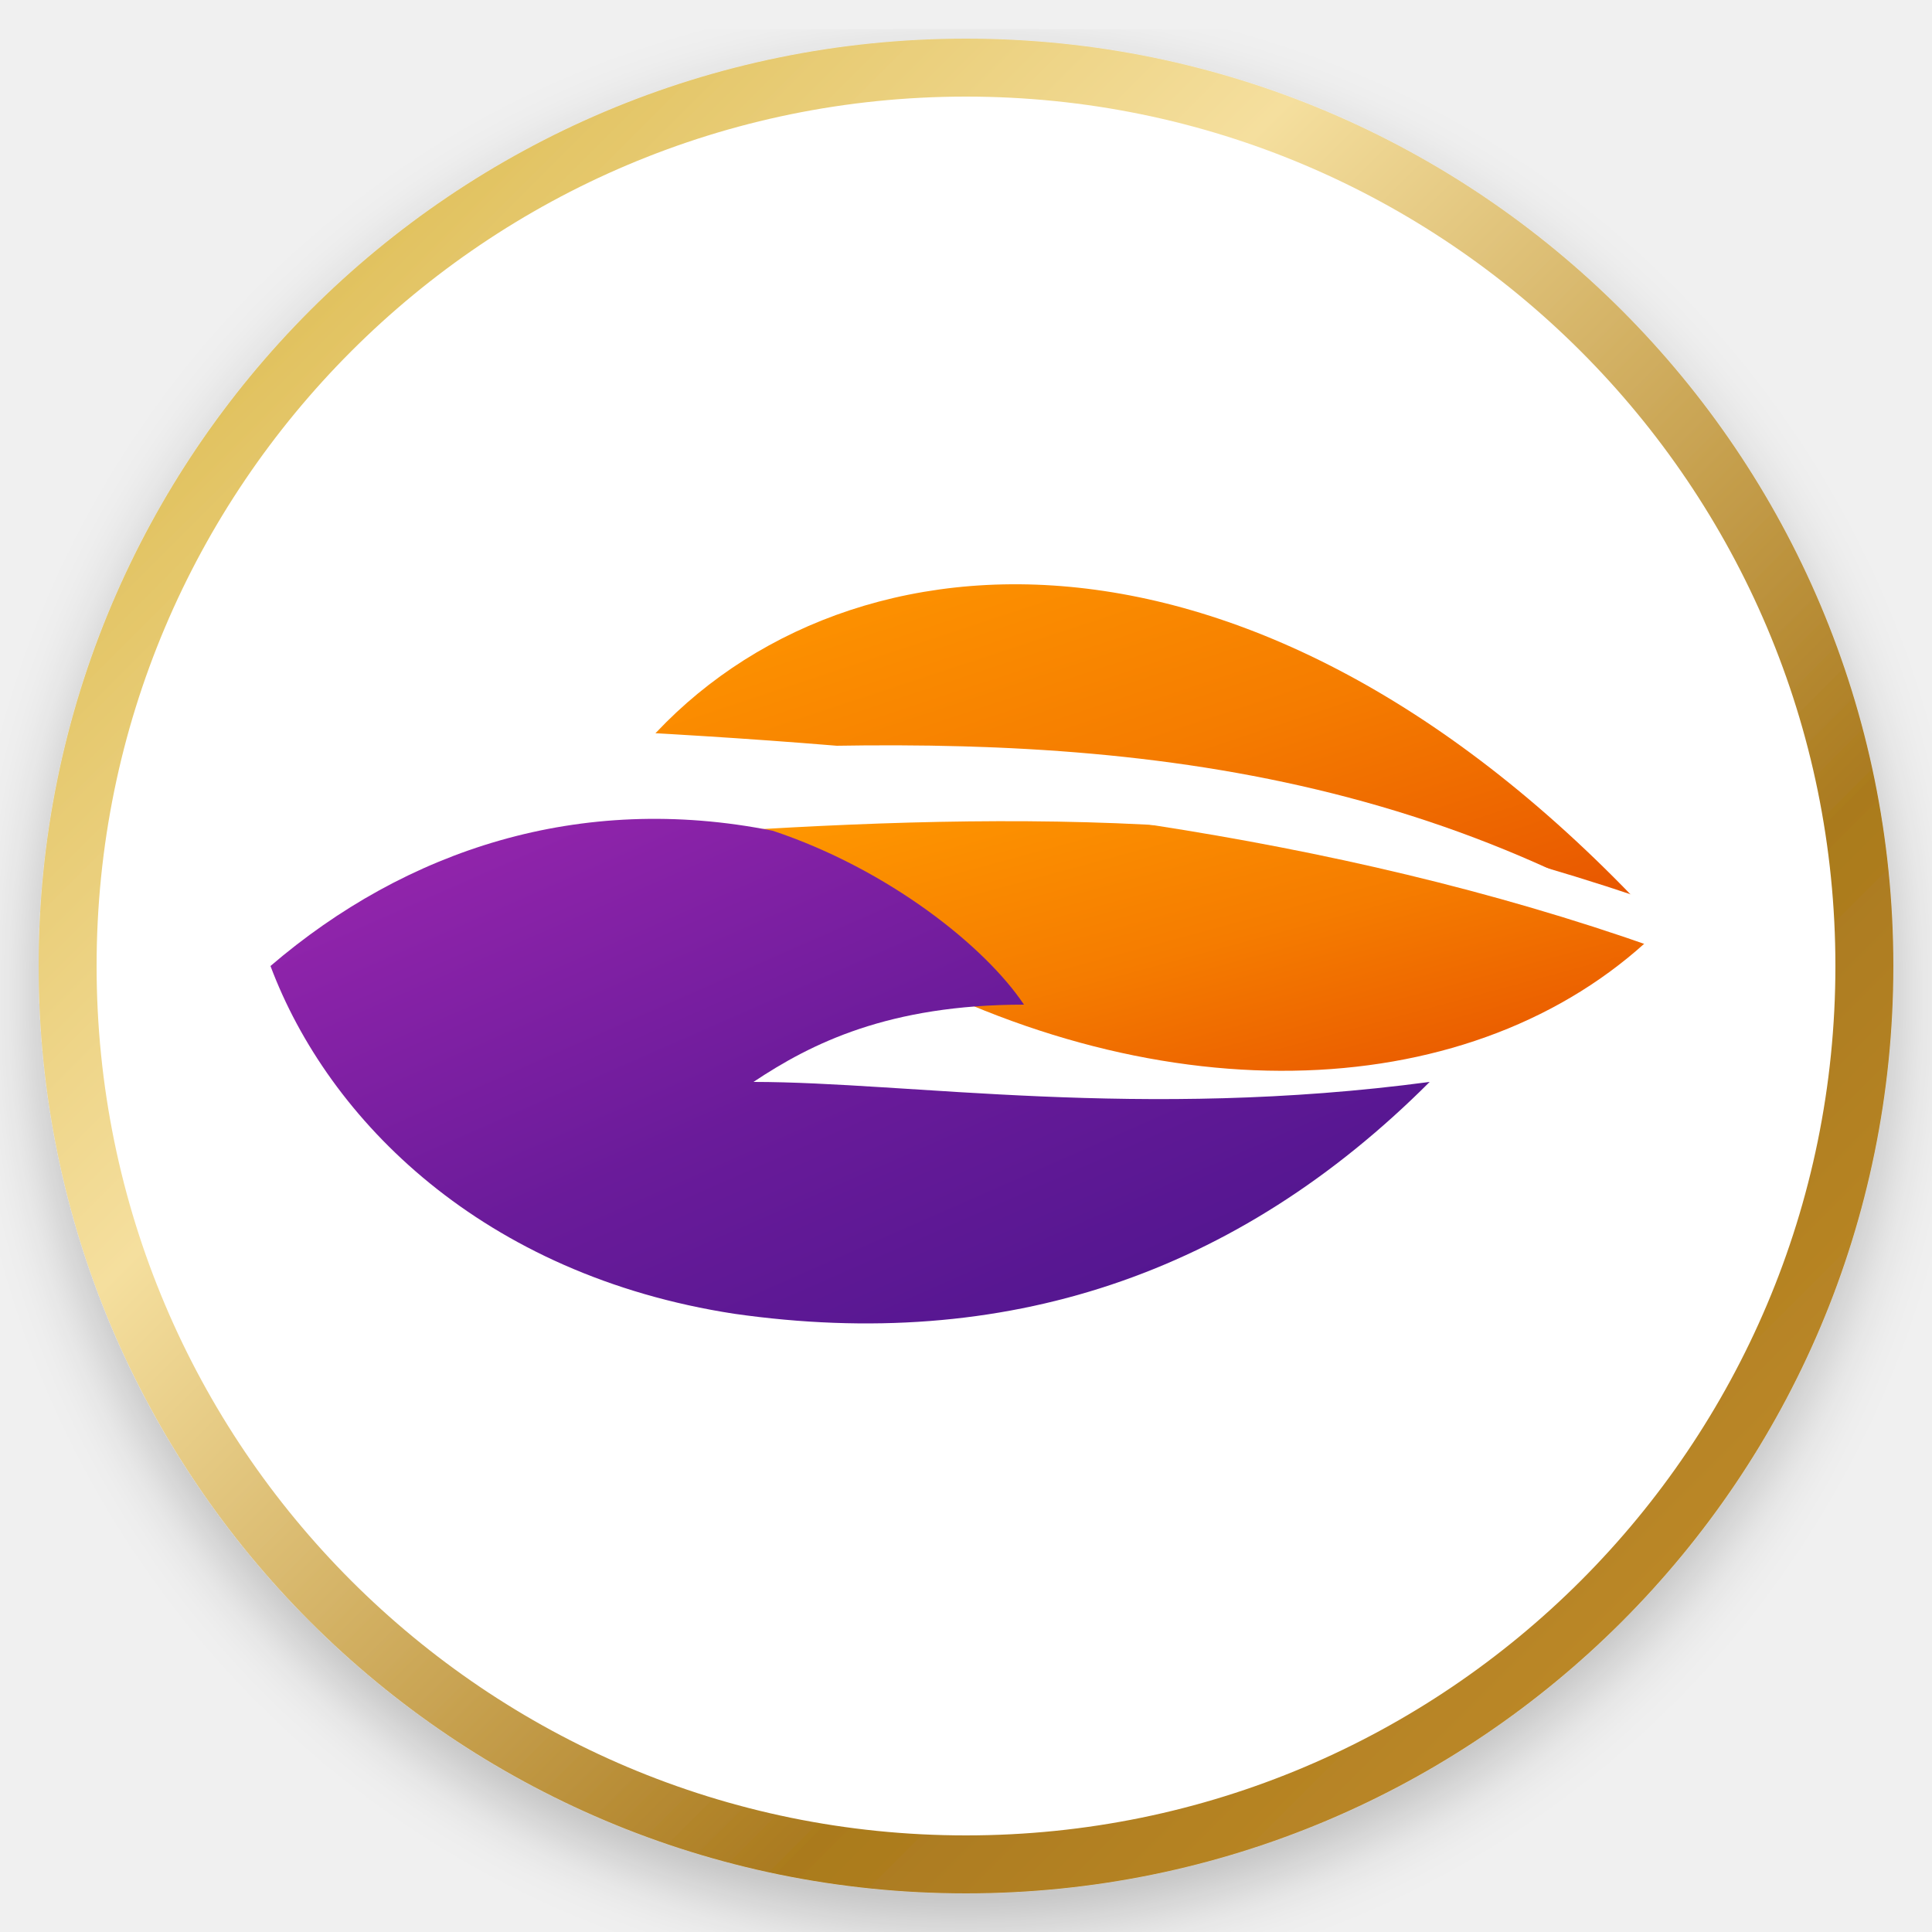
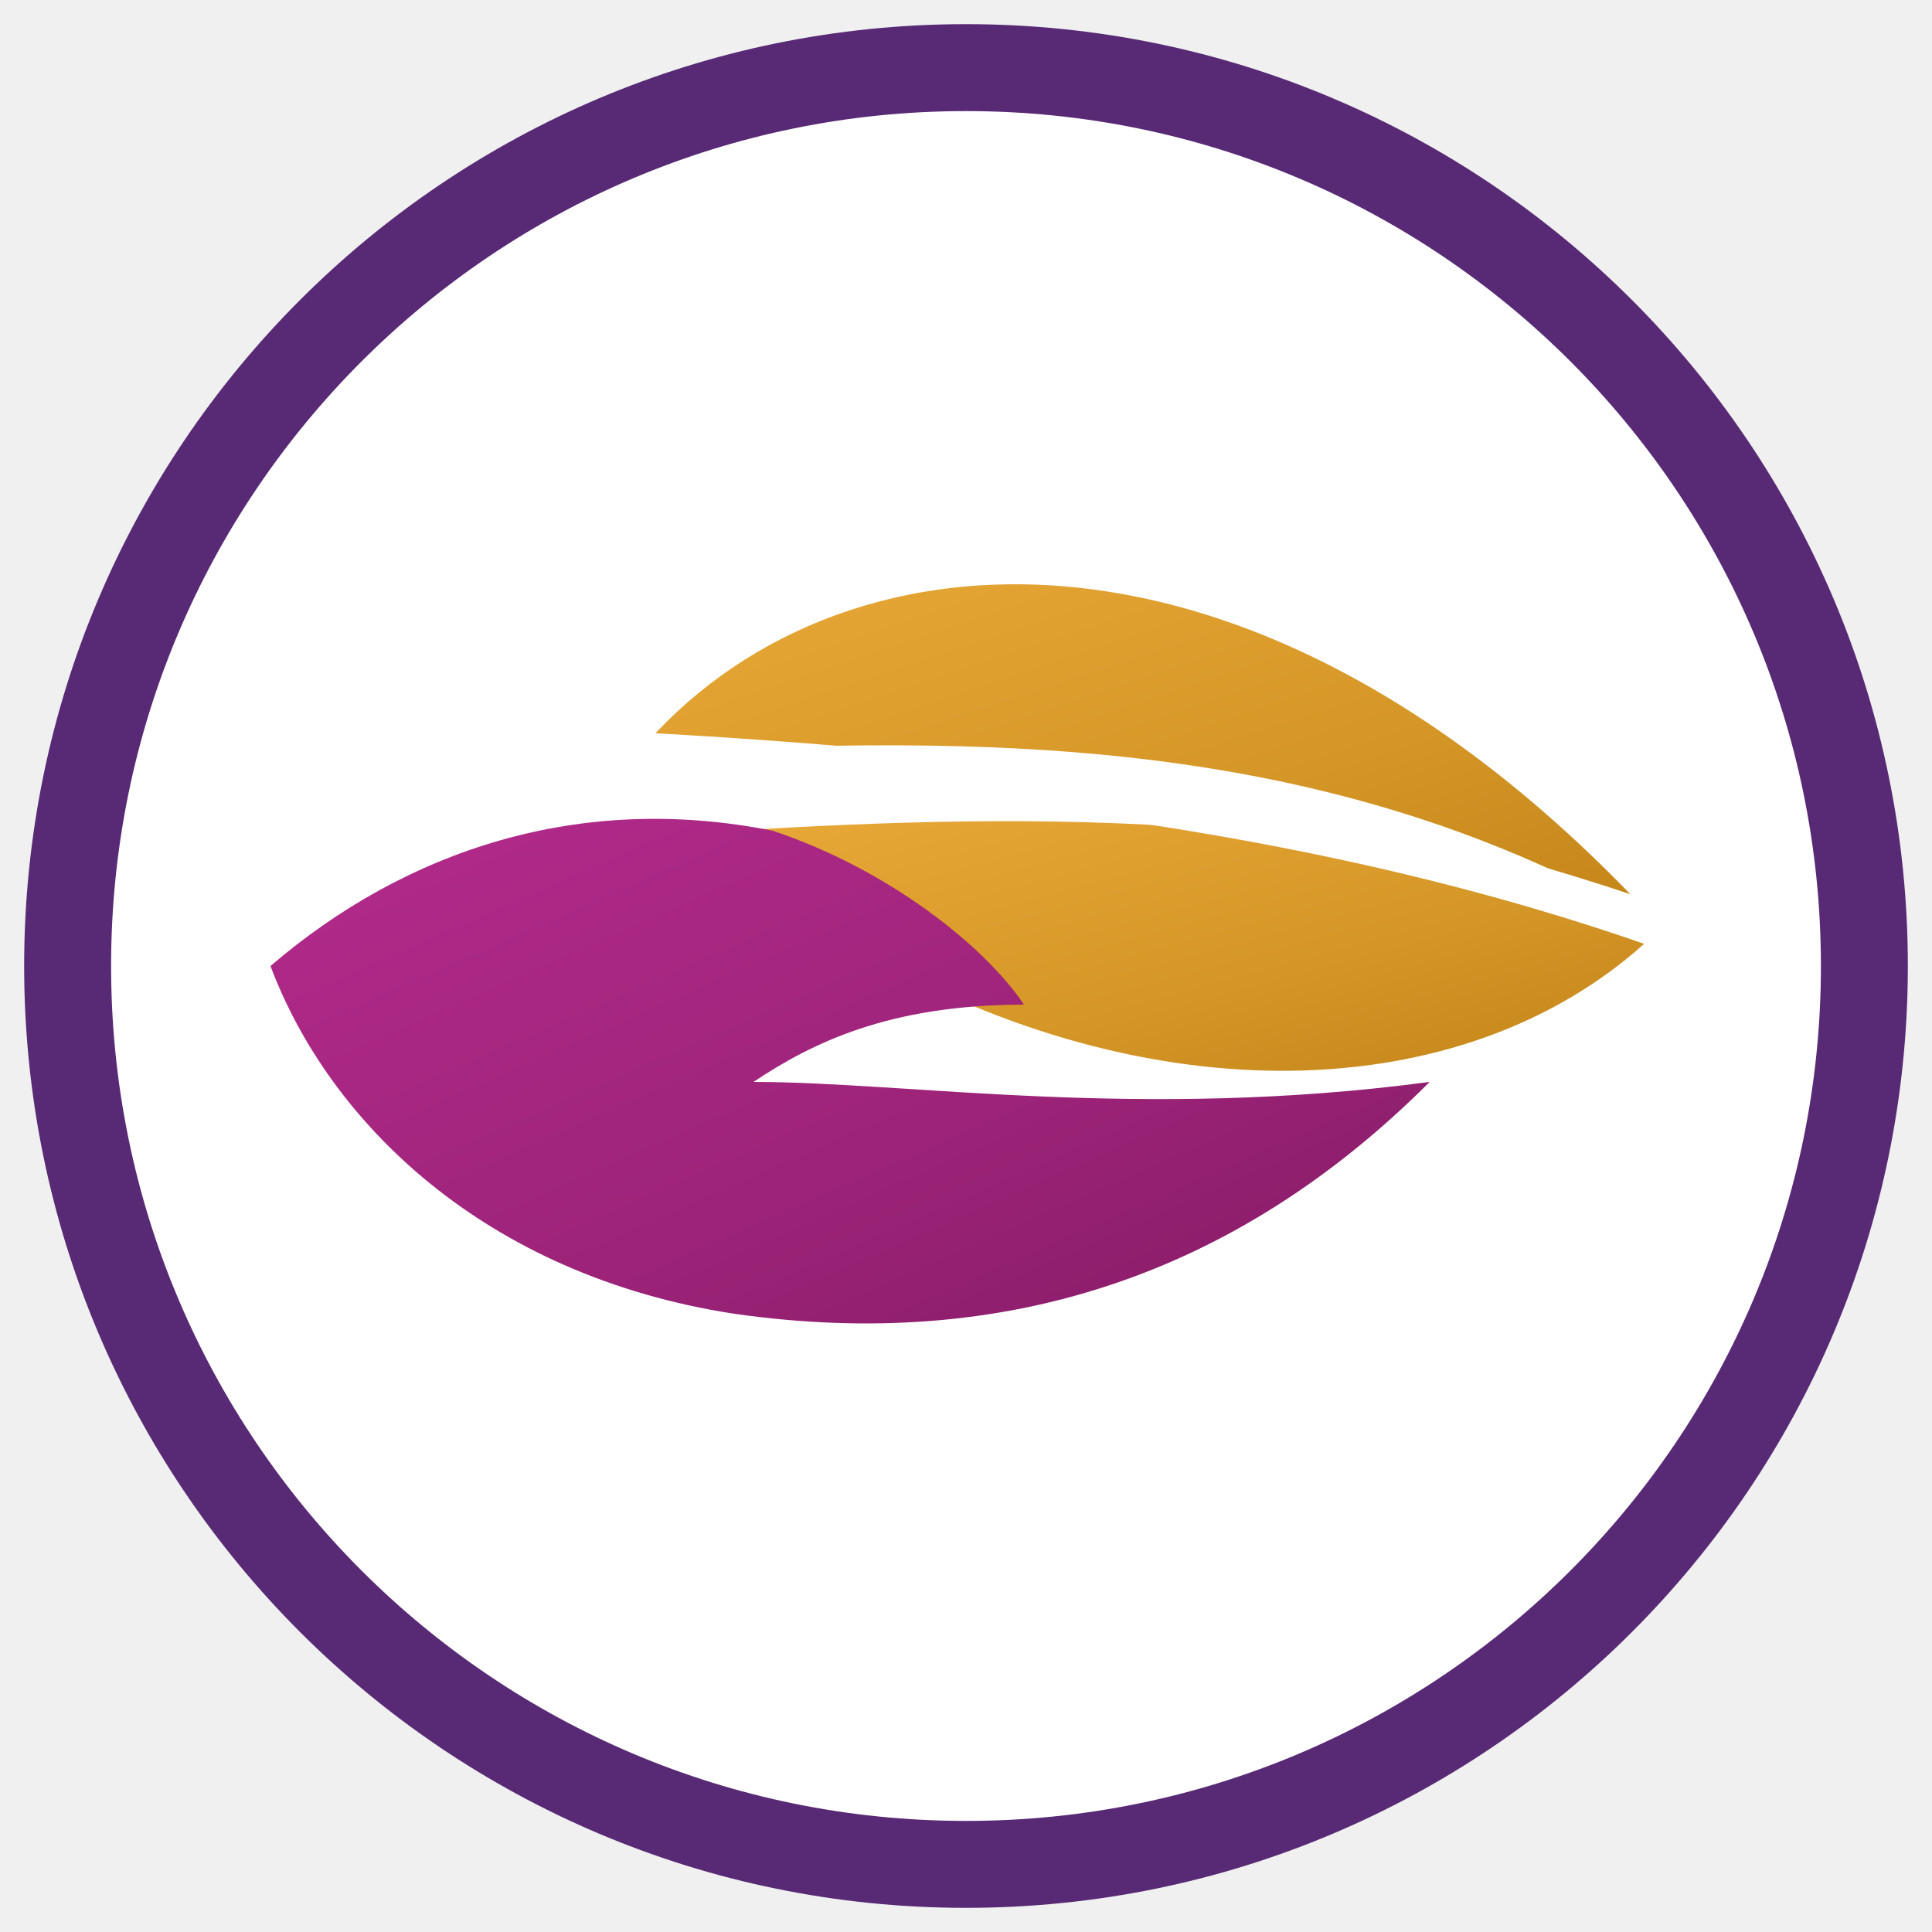
<svg xmlns="http://www.w3.org/2000/svg" viewBox="0 0 100 100" width="100%" height="100%">
  <defs>
-     <linearGradient id="leafOrangeGrad" x1="0%" y1="0%" x2="100%" y2="100%">
-       <stop offset="0%" stop-color="#FF9800" />
-       <stop offset="50%" stop-color="#F57C00" />
-       <stop offset="100%" stop-color="#E65100" />
+     <linearGradient id="leafGoldGrad" x1="0%" y1="0%" x2="100%" y2="100%">
+       <stop offset="0%" stop-color="#E8A838" />
+       <stop offset="60%" stop-color="#D49626" />
+       <stop offset="100%" stop-color="#C28418" />
    </linearGradient>
-     <linearGradient id="handPurpleGrad" x1="0%" y1="0%" x2="100%" y2="100%">
-       <stop offset="0%" stop-color="#9C27B0" />
-       <stop offset="50%" stop-color="#6A1B9A" />
-       <stop offset="100%" stop-color="#4A148C" />
+     <linearGradient id="handMagentaGrad" x1="0%" y1="0%" x2="100%" y2="100%">
+       <stop offset="0%" stop-color="#B32B8C" />
+       <stop offset="60%" stop-color="#9C2378" />
+       <stop offset="100%" stop-color="#841B65" />
    </linearGradient>
-     <linearGradient id="ringGold" x1="0%" y1="0%" x2="100%" y2="100%">
-       <stop offset="0%" stop-color="#D4AF37" />
-       <stop offset="35%" stop-color="#F5DF9E" />
-       <stop offset="70%" stop-color="#AA7A1E" />
-       <stop offset="100%" stop-color="#C8922E" />
-     </linearGradient>
-     <filter id="badgeShadow" x="-10%" y="-10%" width="120%" height="120%">
-       <feDropShadow dx="0" dy="1.5" stdDeviation="1.8" flood-color="#000000" flood-opacity="0.22" />
-     </filter>
  </defs>
-   <circle cx="50" cy="50" r="46.5" fill="#FFFFFF" stroke="url(#ringGold)" stroke-width="3" filter="url(#badgeShadow)" />
-   <path d="M 33 39            C 43 27, 65 25, 86 48            C 69 38, 51 38, 33 39 Z" fill="url(#leafOrangeGrad)" />
-   <path d="M 38 43            C 54 42, 71 42, 86 48            C 77 57, 61 58, 46 50            C 42 48, 39 45, 38 43 Z" fill="url(#leafOrangeGrad)" />
+   <circle cx="50" cy="50" r="46.5" fill="#FFFFFF" stroke="#582A75" stroke-width="4.5" />
+   <path d="M 33 39            C 43 27, 65 25, 86 48            C 69 38, 51 38, 33 39 Z" fill="url(#leafGoldGrad)" />
+   <path d="M 38 43            C 54 42, 71 42, 86 48            C 77 57, 61 58, 46 50            C 42 48, 39 45, 38 43 Z" fill="url(#leafGoldGrad)" />
  <path d="M 33 39 C 51 40, 69 42, 86 48" fill="none" stroke="#FFFFFF" stroke-width="2.2" stroke-linecap="round" />
-   <path d="M 14 50            C 21 44, 30 41, 40 43            C 46 45, 51 49, 53 52            C 46 52, 42 54, 39 56            C 47 56, 59 58, 74 56            C 64 66, 52 70, 38 68            C 25 66, 17 58, 14 50 Z" fill="url(#handPurpleGrad)" />
+   <path d="M 14 50            C 21 44, 30 41, 40 43            C 46 45, 51 49, 53 52            C 46 52, 42 54, 39 56            C 47 56, 59 58, 74 56            C 64 66, 52 70, 38 68            C 25 66, 17 58, 14 50 Z" fill="url(#handMagentaGrad)" />
</svg>
